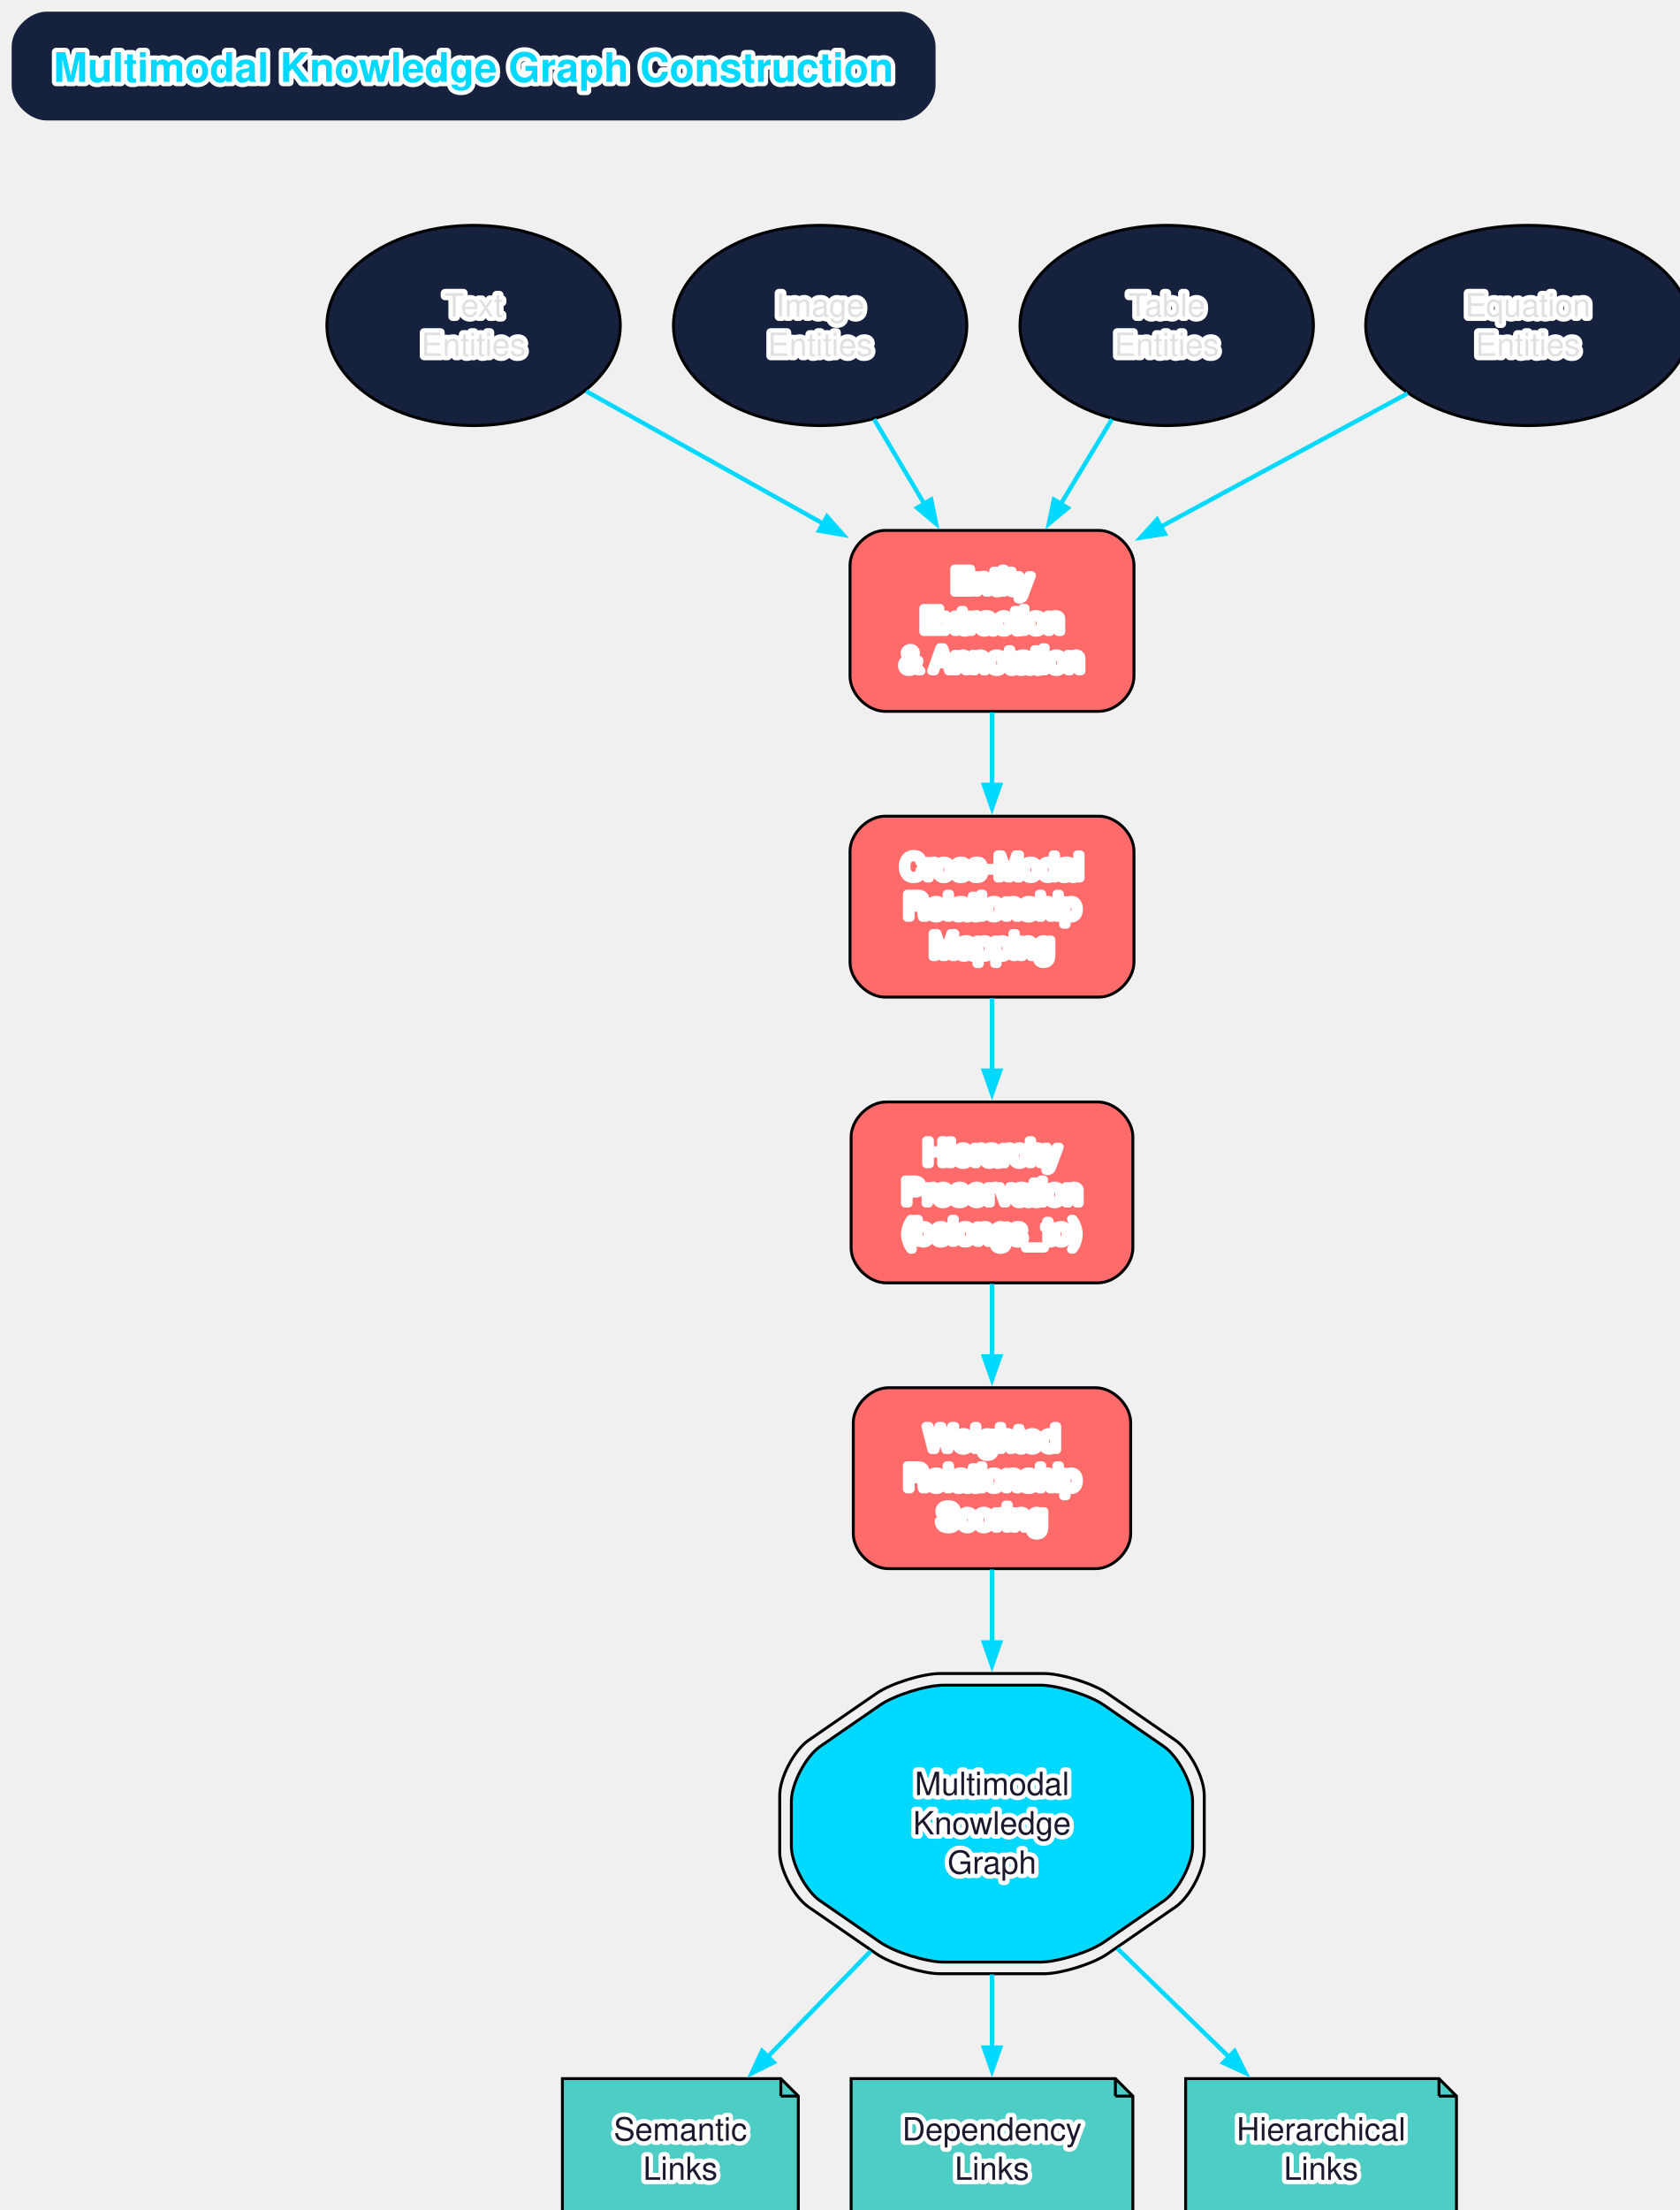
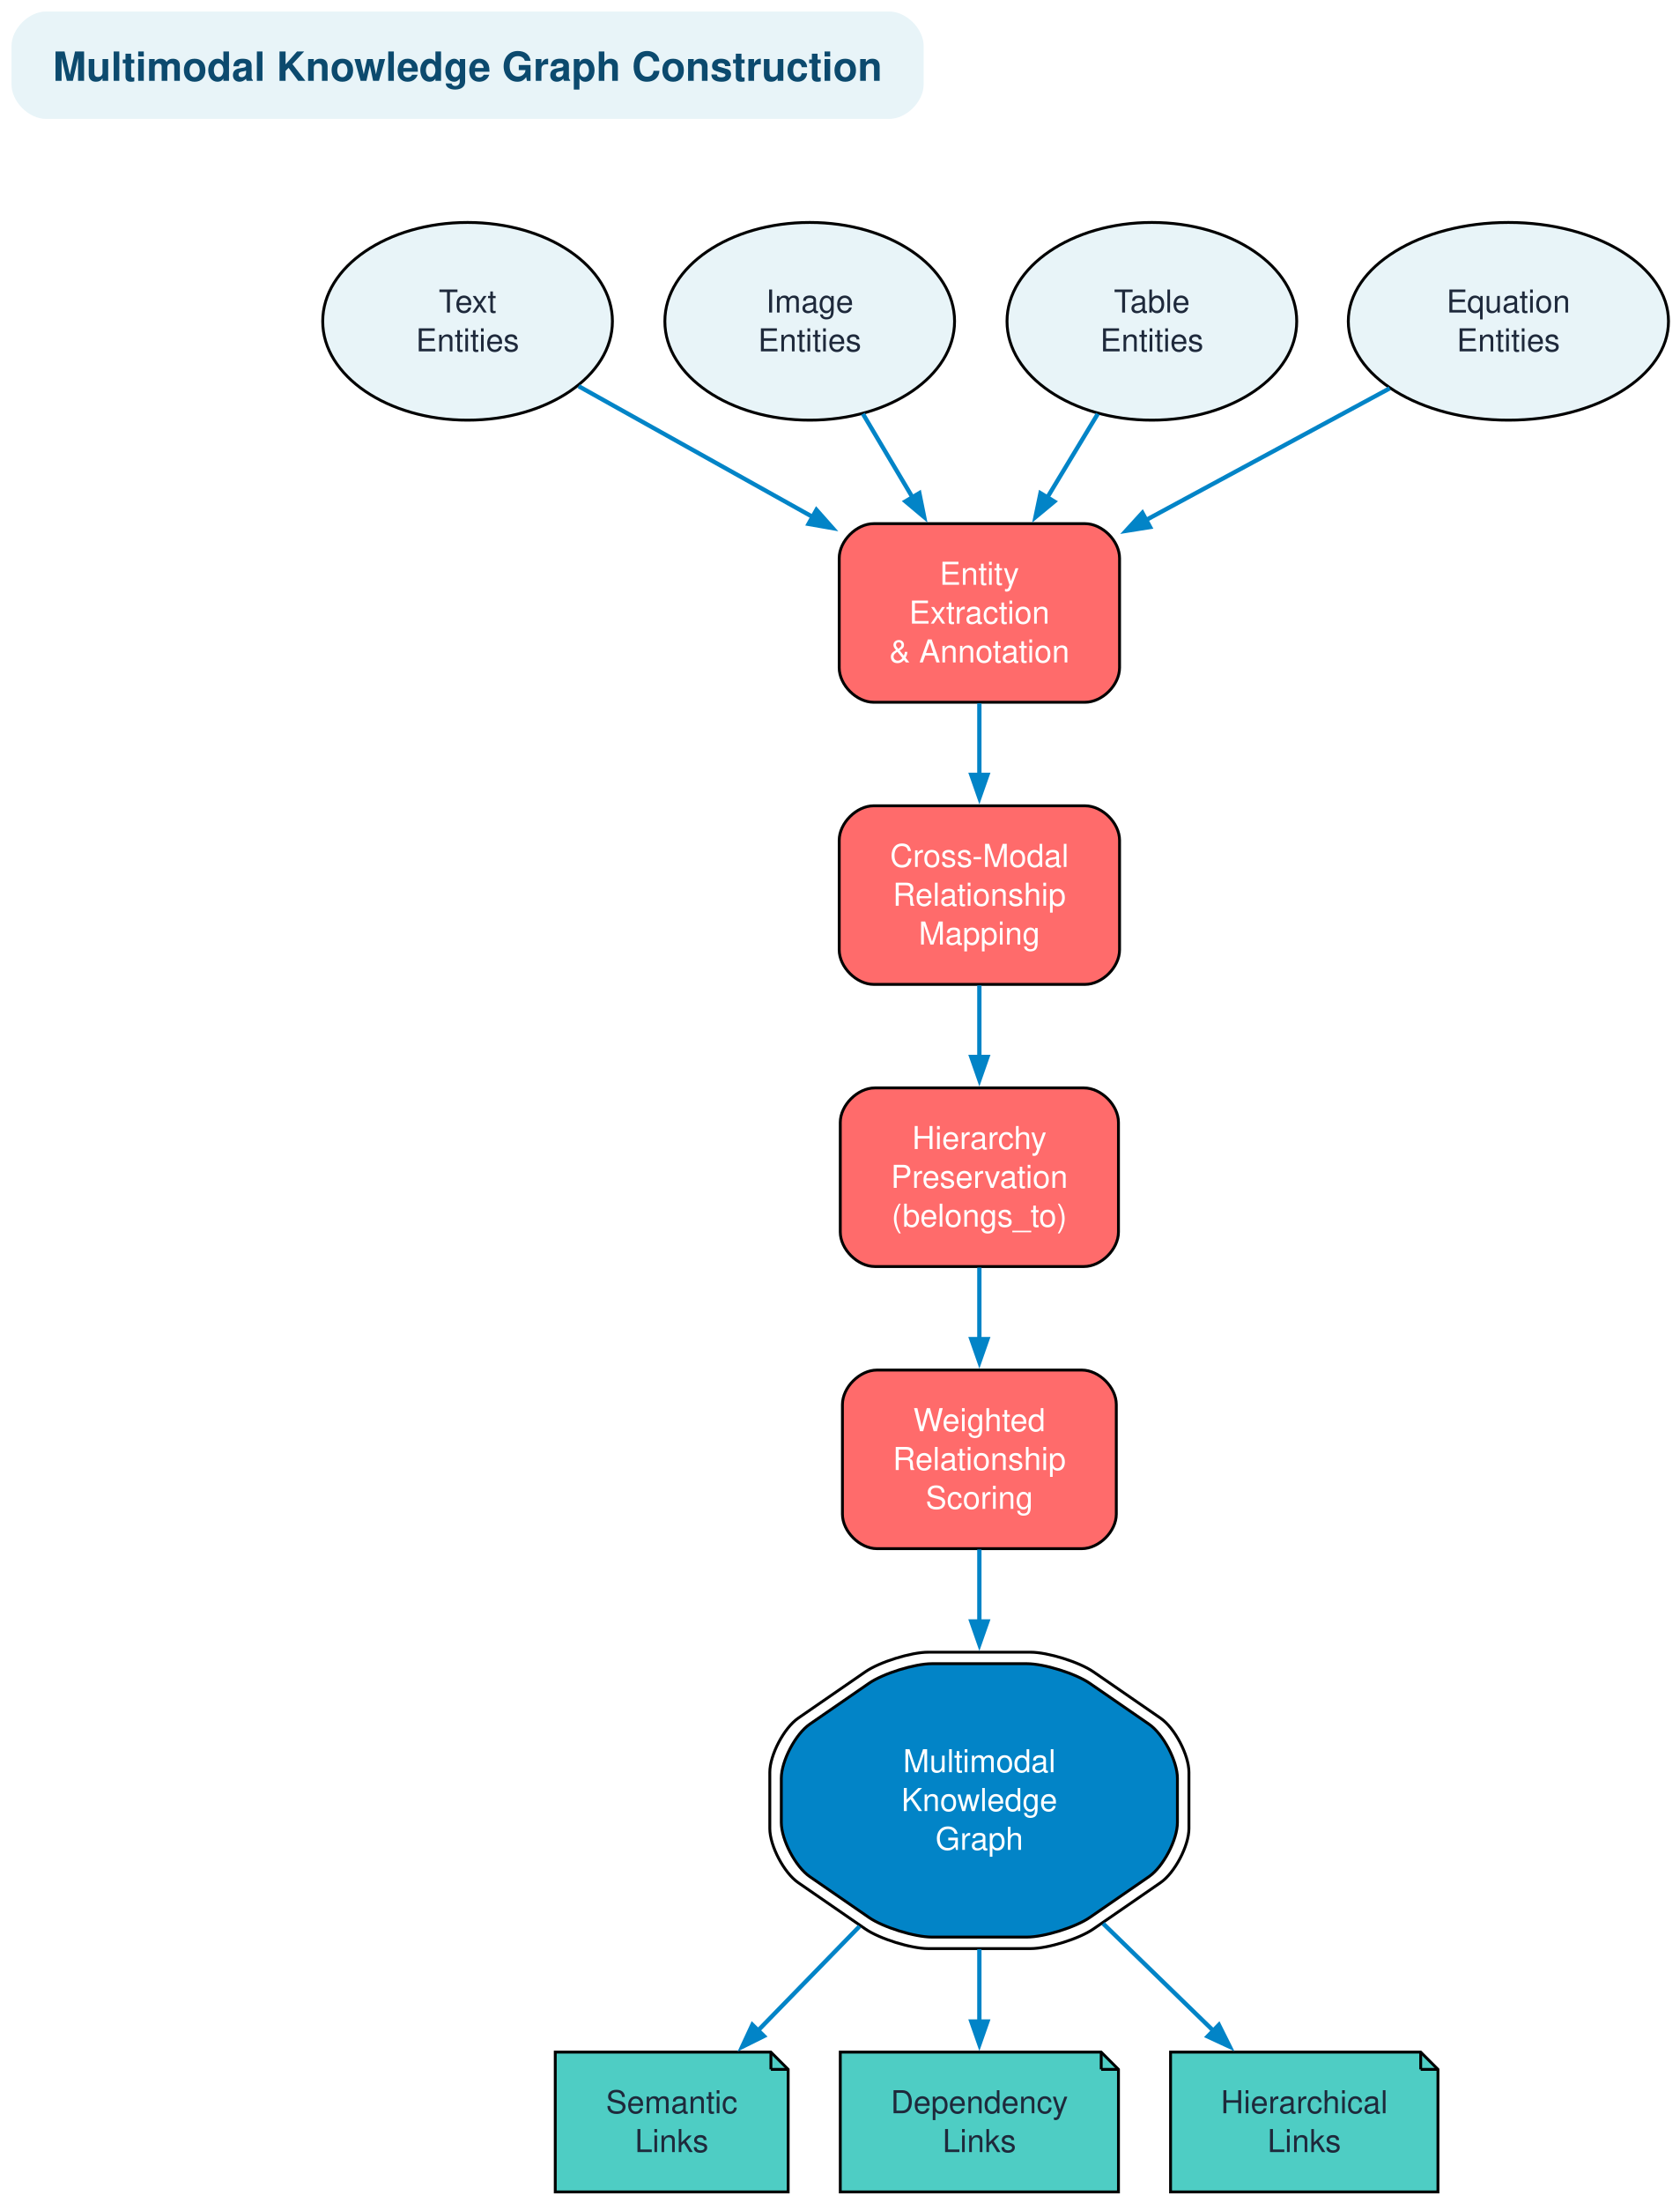
- <svg>
-   <style>
-   text { paint-order: stroke fill; stroke: #ffffff; stroke-width: 3px; stroke-linejoin: round; }
- </style>width="584pt" height="766pt"
- 
-  viewBox="0.00 0.00 584.00 766.00" xmlns="http://www.w3.org/2000/svg" xmlns:xlink="http://www.w3.org/1999/xlink"&gt;
- 
- <g id="graph0" class="graph" transform="scale(1 1) rotate(0) translate(4 762.14)">
+ <svg xmlns="http://www.w3.org/2000/svg" width="584pt" height="766pt" viewBox="0.00 0.00 584.00 766.00">
+   <g id="graph0" class="graph" transform="scale(1 1) rotate(0) translate(4 762.14)">
+     <polygon fill="#ffffff" stroke="none" points="-4,4 -4,-762.14 580.31,-762.14 580.31,4 -4,4" />
    <g id="node1" class="node">
-       <path fill="#16213e" stroke="none" d="M305.25,-758.14C305.25,-758.14 12,-758.14 12,-758.14 6,-758.14 0,-752.14 0,-746.14 0,-746.14 0,-732.79 0,-732.79 0,-726.79 6,-720.79 12,-720.79 12,-720.79 305.25,-720.79 305.25,-720.79 311.25,-720.79 317.25,-726.79 317.25,-732.79 317.25,-732.79 317.25,-746.14 317.25,-746.14 317.25,-752.14 311.25,-758.14 305.25,-758.14" />
-       <text xml:space="preserve" text-anchor="middle" x="158.62" y="-734.04" font-family="Helvetica,sans-Serif" font-weight="bold" font-size="14.00" fill="#00d9ff">Multimodal Knowledge Graph Construction</text>
+       <path fill="#e8f4f8" stroke="none" d="M305.25,-758.14C305.25,-758.14 12,-758.14 12,-758.14 6,-758.14 0,-752.14 0,-746.14 0,-746.14 0,-732.79 0,-732.79 0,-726.79 6,-720.79 12,-720.79 12,-720.79 305.25,-720.79 305.25,-720.79 311.25,-720.79 317.25,-726.79 317.25,-732.79 317.25,-732.79 317.25,-746.14 317.25,-746.14 317.25,-752.14 311.25,-758.14 305.25,-758.14" />
+       <text xml:space="preserve" text-anchor="middle" x="158.62" y="-734.04" font-family="Helvetica,sans-Serif" font-weight="bold" font-size="14.00" fill="#0c4a6e">Multimodal Knowledge Graph Construction</text>
    </g>
    <g id="node2" class="node">
-       <ellipse fill="#16213e" stroke="black" cx="158.62" cy="-650.42" rx="50.38" ry="34.37" />
-       <text xml:space="preserve" text-anchor="middle" x="158.62" y="-653.47" font-family="Helvetica,sans-Serif" font-size="11.00" fill="#e0e0e0">Text</text>
-       <text xml:space="preserve" text-anchor="middle" x="158.62" y="-639.97" font-family="Helvetica,sans-Serif" font-size="11.00" fill="#e0e0e0">Entities</text>
+       <ellipse fill="#e8f4f8" stroke="black" cx="158.62" cy="-650.42" rx="50.38" ry="34.37" />
+       <text xml:space="preserve" text-anchor="middle" x="158.62" y="-653.47" font-family="Helvetica,sans-Serif" font-size="11.00" fill="#1e293b">Text</text>
+       <text xml:space="preserve" text-anchor="middle" x="158.62" y="-639.97" font-family="Helvetica,sans-Serif" font-size="11.00" fill="#1e293b">Entities</text>
    </g>
    <g id="node6" class="node">
      <path fill="#ff6b6b" stroke="black" d="M373.38,-580.06C373.38,-580.06 299.88,-580.06 299.88,-580.06 293.88,-580.06 287.88,-574.06 287.88,-568.06 287.88,-568.06 287.88,-529.96 287.88,-529.96 287.88,-523.96 293.88,-517.96 299.88,-517.96 299.88,-517.96 373.38,-517.96 373.38,-517.96 379.38,-517.96 385.38,-523.96 385.38,-529.96 385.38,-529.96 385.38,-568.06 385.38,-568.06 385.38,-574.06 379.38,-580.06 373.38,-580.06" />
      <text xml:space="preserve" text-anchor="middle" x="336.62" y="-558.81" font-family="Helvetica,sans-Serif" font-size="11.00" fill="#ffffff">Entity</text>
      <text xml:space="preserve" text-anchor="middle" x="336.62" y="-545.31" font-family="Helvetica,sans-Serif" font-size="11.00" fill="#ffffff">Extraction</text>
      <text xml:space="preserve" text-anchor="middle" x="336.62" y="-531.81" font-family="Helvetica,sans-Serif" font-size="11.00" fill="#ffffff">&amp; Annotation</text>
    </g>
    <g id="edge2" class="edge">
-       <path fill="none" stroke="#00d9ff" stroke-width="1.5" d="M197.25,-627.85C221.04,-614.56 252,-597.28 278.69,-582.37" />
-       <polygon fill="#00d9ff" stroke="#00d9ff" stroke-width="1.5" points="279.96,-584.86 285.58,-578.52 277.23,-579.98 279.96,-584.86" />
+       <path fill="none" stroke="#0284c7" stroke-width="1.5" d="M197.25,-627.85C221.04,-614.56 252,-597.28 278.69,-582.37" />
+       <polygon fill="#0284c7" stroke="#0284c7" stroke-width="1.5" points="279.96,-584.86 285.58,-578.52 277.23,-579.98 279.96,-584.86" />
    </g>
    <g id="node3" class="node">
-       <ellipse fill="#16213e" stroke="black" cx="277.62" cy="-650.42" rx="50.38" ry="34.37" />
-       <text xml:space="preserve" text-anchor="middle" x="277.62" y="-653.47" font-family="Helvetica,sans-Serif" font-size="11.00" fill="#e0e0e0">Image</text>
-       <text xml:space="preserve" text-anchor="middle" x="277.62" y="-639.97" font-family="Helvetica,sans-Serif" font-size="11.00" fill="#e0e0e0">Entities</text>
+       <ellipse fill="#e8f4f8" stroke="black" cx="277.62" cy="-650.42" rx="50.38" ry="34.37" />
+       <text xml:space="preserve" text-anchor="middle" x="277.62" y="-653.47" font-family="Helvetica,sans-Serif" font-size="11.00" fill="#1e293b">Image</text>
+       <text xml:space="preserve" text-anchor="middle" x="277.62" y="-639.97" font-family="Helvetica,sans-Serif" font-size="11.00" fill="#1e293b">Entities</text>
    </g>
    <g id="edge3" class="edge">
-       <path fill="none" stroke="#00d9ff" stroke-width="1.5" d="M296.13,-618.24C301.62,-609 307.69,-598.76 313.44,-589.08" />
-       <polygon fill="#00d9ff" stroke="#00d9ff" stroke-width="1.5" points="315.75,-590.66 317.43,-582.35 310.94,-587.8 315.75,-590.66" />
+       <path fill="none" stroke="#0284c7" stroke-width="1.5" d="M296.13,-618.24C301.62,-609 307.69,-598.76 313.44,-589.08" />
+       <polygon fill="#0284c7" stroke="#0284c7" stroke-width="1.5" points="315.75,-590.66 317.43,-582.35 310.94,-587.8 315.75,-590.66" />
    </g>
    <g id="node4" class="node">
-       <ellipse fill="#16213e" stroke="black" cx="396.62" cy="-650.42" rx="50.38" ry="34.37" />
-       <text xml:space="preserve" text-anchor="middle" x="396.62" y="-653.47" font-family="Helvetica,sans-Serif" font-size="11.00" fill="#e0e0e0">Table</text>
-       <text xml:space="preserve" text-anchor="middle" x="396.62" y="-639.97" font-family="Helvetica,sans-Serif" font-size="11.00" fill="#e0e0e0">Entities</text>
+       <ellipse fill="#e8f4f8" stroke="black" cx="396.62" cy="-650.42" rx="50.38" ry="34.37" />
+       <text xml:space="preserve" text-anchor="middle" x="396.62" y="-653.47" font-family="Helvetica,sans-Serif" font-size="11.00" fill="#1e293b">Table</text>
+       <text xml:space="preserve" text-anchor="middle" x="396.62" y="-639.97" font-family="Helvetica,sans-Serif" font-size="11.00" fill="#1e293b">Entities</text>
    </g>
    <g id="edge4" class="edge">
-       <path fill="none" stroke="#00d9ff" stroke-width="1.5" d="M377.81,-618.24C372.23,-609 366.05,-598.76 360.21,-589.08" />
-       <polygon fill="#00d9ff" stroke="#00d9ff" stroke-width="1.5" points="362.67,-587.75 356.14,-582.34 357.88,-590.64 362.67,-587.75" />
+       <path fill="none" stroke="#0284c7" stroke-width="1.5" d="M377.81,-618.24C372.23,-609 366.05,-598.76 360.21,-589.08" />
+       <polygon fill="#0284c7" stroke="#0284c7" stroke-width="1.5" points="362.67,-587.75 356.14,-582.34 357.88,-590.64 362.67,-587.75" />
    </g>
    <g id="node5" class="node">
-       <ellipse fill="#16213e" stroke="black" cx="520.62" cy="-650.42" rx="55.68" ry="34.37" />
-       <text xml:space="preserve" text-anchor="middle" x="520.62" y="-653.47" font-family="Helvetica,sans-Serif" font-size="11.00" fill="#e0e0e0">Equation</text>
-       <text xml:space="preserve" text-anchor="middle" x="520.62" y="-639.97" font-family="Helvetica,sans-Serif" font-size="11.00" fill="#e0e0e0">Entities</text>
+       <ellipse fill="#e8f4f8" stroke="black" cx="520.62" cy="-650.42" rx="55.68" ry="34.37" />
+       <text xml:space="preserve" text-anchor="middle" x="520.62" y="-653.47" font-family="Helvetica,sans-Serif" font-size="11.00" fill="#1e293b">Equation</text>
+       <text xml:space="preserve" text-anchor="middle" x="520.62" y="-639.97" font-family="Helvetica,sans-Serif" font-size="11.00" fill="#1e293b">Entities</text>
    </g>
    <g id="edge5" class="edge">
-       <path fill="none" stroke="#00d9ff" stroke-width="1.5" d="M479.33,-627.11C454.28,-613.58 421.94,-596.1 394.38,-581.21" />
-       <polygon fill="#00d9ff" stroke="#00d9ff" stroke-width="1.5" points="395.98,-578.9 387.61,-577.56 393.32,-583.82 395.98,-578.9" />
+       <path fill="none" stroke="#0284c7" stroke-width="1.5" d="M479.33,-627.11C454.28,-613.58 421.94,-596.1 394.38,-581.21" />
+       <polygon fill="#0284c7" stroke="#0284c7" stroke-width="1.5" points="395.98,-578.9 387.61,-577.56 393.32,-583.82 395.98,-578.9" />
    </g>
    <g id="node7" class="node">
      <path fill="#ff6b6b" stroke="black" d="M373.38,-481.96C373.38,-481.96 299.88,-481.96 299.88,-481.96 293.88,-481.96 287.88,-475.96 287.88,-469.96 287.88,-469.96 287.88,-431.86 287.88,-431.86 287.88,-425.86 293.88,-419.86 299.88,-419.86 299.88,-419.86 373.38,-419.86 373.38,-419.86 379.38,-419.86 385.38,-425.86 385.38,-431.86 385.38,-431.86 385.38,-469.96 385.38,-469.96 385.38,-475.96 379.38,-481.96 373.38,-481.96" />
      <text xml:space="preserve" text-anchor="middle" x="336.62" y="-460.71" font-family="Helvetica,sans-Serif" font-size="11.00" fill="#ffffff">Cross-Modal</text>
      <text xml:space="preserve" text-anchor="middle" x="336.62" y="-447.21" font-family="Helvetica,sans-Serif" font-size="11.00" fill="#ffffff">Relationship</text>
      <text xml:space="preserve" text-anchor="middle" x="336.62" y="-433.71" font-family="Helvetica,sans-Serif" font-size="11.00" fill="#ffffff">Mapping</text>
    </g>
    <g id="edge6" class="edge">
-       <path fill="none" stroke="#00d9ff" stroke-width="1.5" d="M336.62,-517.6C336.62,-509.63 336.62,-500.9 336.62,-492.48" />
-       <polygon fill="#00d9ff" stroke="#00d9ff" stroke-width="1.5" points="339.43,-492.72 336.63,-484.72 333.83,-492.72 339.43,-492.72" />
+       <path fill="none" stroke="#0284c7" stroke-width="1.5" d="M336.62,-517.6C336.62,-509.63 336.62,-500.9 336.62,-492.48" />
+       <polygon fill="#0284c7" stroke="#0284c7" stroke-width="1.5" points="339.43,-492.72 336.63,-484.72 333.83,-492.72 339.43,-492.72" />
    </g>
    <g id="node8" class="node">
      <path fill="#ff6b6b" stroke="black" d="M373,-383.86C373,-383.86 300.25,-383.86 300.25,-383.86 294.25,-383.86 288.25,-377.86 288.25,-371.86 288.25,-371.86 288.25,-333.76 288.25,-333.76 288.25,-327.76 294.25,-321.76 300.25,-321.76 300.25,-321.76 373,-321.76 373,-321.76 379,-321.76 385,-327.76 385,-333.76 385,-333.76 385,-371.86 385,-371.86 385,-377.86 379,-383.86 373,-383.86" />
      <text xml:space="preserve" text-anchor="middle" x="336.62" y="-362.61" font-family="Helvetica,sans-Serif" font-size="11.00" fill="#ffffff">Hierarchy</text>
      <text xml:space="preserve" text-anchor="middle" x="336.62" y="-349.11" font-family="Helvetica,sans-Serif" font-size="11.00" fill="#ffffff">Preservation</text>
      <text xml:space="preserve" text-anchor="middle" x="336.62" y="-335.61" font-family="Helvetica,sans-Serif" font-size="11.00" fill="#ffffff">(belongs_to)</text>
    </g>
    <g id="edge7" class="edge">
-       <path fill="none" stroke="#00d9ff" stroke-width="1.5" d="M336.62,-419.5C336.62,-411.53 336.62,-402.8 336.62,-394.38" />
-       <polygon fill="#00d9ff" stroke="#00d9ff" stroke-width="1.5" points="339.43,-394.62 336.63,-386.62 333.83,-394.62 339.43,-394.62" />
+       <path fill="none" stroke="#0284c7" stroke-width="1.5" d="M336.62,-419.5C336.62,-411.53 336.62,-402.8 336.62,-394.38" />
+       <polygon fill="#0284c7" stroke="#0284c7" stroke-width="1.5" points="339.43,-394.62 336.63,-386.62 333.83,-394.62 339.43,-394.62" />
    </g>
    <g id="node9" class="node">
      <path fill="#ff6b6b" stroke="black" d="M372.25,-285.76C372.25,-285.76 301,-285.76 301,-285.76 295,-285.76 289,-279.76 289,-273.76 289,-273.76 289,-235.66 289,-235.66 289,-229.66 295,-223.66 301,-223.66 301,-223.66 372.25,-223.66 372.25,-223.66 378.25,-223.66 384.25,-229.66 384.25,-235.66 384.25,-235.66 384.25,-273.76 384.25,-273.76 384.25,-279.76 378.25,-285.76 372.25,-285.76" />
      <text xml:space="preserve" text-anchor="middle" x="336.62" y="-264.51" font-family="Helvetica,sans-Serif" font-size="11.00" fill="#ffffff">Weighted</text>
      <text xml:space="preserve" text-anchor="middle" x="336.62" y="-251.01" font-family="Helvetica,sans-Serif" font-size="11.00" fill="#ffffff">Relationship</text>
      <text xml:space="preserve" text-anchor="middle" x="336.62" y="-237.51" font-family="Helvetica,sans-Serif" font-size="11.00" fill="#ffffff">Scoring</text>
    </g>
    <g id="edge8" class="edge">
-       <path fill="none" stroke="#00d9ff" stroke-width="1.5" d="M336.62,-321.4C336.62,-313.43 336.62,-304.7 336.62,-296.28" />
-       <polygon fill="#00d9ff" stroke="#00d9ff" stroke-width="1.5" points="339.43,-296.52 336.63,-288.52 333.83,-296.52 339.43,-296.52" />
+       <path fill="none" stroke="#0284c7" stroke-width="1.5" d="M336.62,-321.4C336.62,-313.43 336.62,-304.7 336.62,-296.28" />
+       <polygon fill="#0284c7" stroke="#0284c7" stroke-width="1.5" points="339.43,-296.52 336.63,-288.52 333.83,-296.52 339.43,-296.52" />
    </g>
    <g id="node10" class="node">
-       <path fill="#00d9ff" stroke="black" d="M405.51,-128.44C405.51,-128.44 405.51,-143.82 405.51,-143.82 405.51,-149.82 400.57,-159.22 395.63,-162.63 395.63,-162.63 375.03,-176.84 375.03,-176.84 370.1,-180.25 359.16,-183.66 353.16,-183.66 353.16,-183.66 320.09,-183.66 320.09,-183.66 314.09,-183.66 303.15,-180.25 298.22,-176.84 298.22,-176.84 277.62,-162.63 277.62,-162.63 272.68,-159.22 267.74,-149.82 267.74,-143.82 267.74,-143.82 267.74,-128.44 267.74,-128.44 267.74,-122.44 272.68,-113.03 277.62,-109.63 277.62,-109.63 298.22,-95.42 298.22,-95.42 303.15,-92.01 314.09,-88.6 320.09,-88.6 320.09,-88.6 353.16,-88.6 353.16,-88.6 359.16,-88.6 370.1,-92.01 375.03,-95.42 375.03,-95.42 395.63,-109.63 395.63,-109.63 400.57,-113.03 405.51,-122.44 405.51,-128.44" />
+       <path fill="#0284c7" stroke="black" d="M405.51,-128.44C405.51,-128.44 405.51,-143.82 405.51,-143.82 405.51,-149.82 400.57,-159.22 395.63,-162.63 395.63,-162.63 375.03,-176.84 375.03,-176.84 370.1,-180.25 359.16,-183.66 353.16,-183.66 353.16,-183.66 320.09,-183.66 320.09,-183.66 314.09,-183.66 303.15,-180.25 298.22,-176.84 298.22,-176.84 277.62,-162.63 277.62,-162.63 272.68,-159.22 267.74,-149.82 267.74,-143.82 267.74,-143.82 267.74,-128.44 267.74,-128.44 267.74,-122.44 272.68,-113.03 277.62,-109.63 277.62,-109.63 298.22,-95.42 298.22,-95.42 303.15,-92.01 314.09,-88.6 320.09,-88.6 320.09,-88.6 353.16,-88.6 353.16,-88.6 359.16,-88.6 370.1,-92.01 375.03,-95.42 375.03,-95.42 395.63,-109.63 395.63,-109.63 400.57,-113.03 405.51,-122.44 405.51,-128.44" />
      <path fill="none" stroke="black" d="M409.51,-126.34C409.51,-126.34 409.51,-145.92 409.51,-145.92 409.51,-151.92 404.57,-161.32 399.63,-164.73 399.63,-164.73 376.28,-180.84 376.28,-180.84 371.34,-184.25 360.4,-187.66 354.4,-187.66 354.4,-187.66 318.85,-187.66 318.85,-187.66 312.85,-187.66 301.91,-184.25 296.97,-180.84 296.97,-180.84 273.62,-164.73 273.62,-164.73 268.68,-161.32 263.74,-151.92 263.74,-145.92 263.74,-145.92 263.74,-126.34 263.74,-126.34 263.74,-120.34 268.68,-110.93 273.62,-107.53 273.62,-107.53 296.97,-91.42 296.97,-91.42 301.91,-88.01 312.85,-84.6 318.85,-84.6 318.85,-84.6 354.4,-84.6 354.4,-84.6 360.4,-84.6 371.34,-88.01 376.28,-91.42 376.28,-91.42 399.63,-107.53 399.63,-107.53 404.57,-110.93 409.51,-120.34 409.51,-126.34" />
-       <text xml:space="preserve" text-anchor="middle" x="336.62" y="-145.93" font-family="Helvetica,sans-Serif" font-size="11.00" fill="#1a1a2e">Multimodal</text>
-       <text xml:space="preserve" text-anchor="middle" x="336.62" y="-132.43" font-family="Helvetica,sans-Serif" font-size="11.00" fill="#1a1a2e">Knowledge</text>
-       <text xml:space="preserve" text-anchor="middle" x="336.62" y="-118.93" font-family="Helvetica,sans-Serif" font-size="11.00" fill="#1a1a2e">Graph</text>
+       <text xml:space="preserve" text-anchor="middle" x="336.62" y="-145.93" font-family="Helvetica,sans-Serif" font-size="11.00" fill="#ffffff">Multimodal</text>
+       <text xml:space="preserve" text-anchor="middle" x="336.62" y="-132.43" font-family="Helvetica,sans-Serif" font-size="11.00" fill="#ffffff">Knowledge</text>
+       <text xml:space="preserve" text-anchor="middle" x="336.62" y="-118.93" font-family="Helvetica,sans-Serif" font-size="11.00" fill="#ffffff">Graph</text>
    </g>
    <g id="edge9" class="edge">
-       <path fill="none" stroke="#00d9ff" stroke-width="1.5" d="M336.62,-223.38C336.62,-215.62 336.62,-207 336.62,-198.29" />
-       <polygon fill="#00d9ff" stroke="#00d9ff" stroke-width="1.5" points="339.43,-198.34 336.63,-190.34 333.83,-198.34 339.43,-198.34" />
+       <path fill="none" stroke="#0284c7" stroke-width="1.5" d="M336.62,-223.38C336.62,-215.62 336.62,-207 336.62,-198.29" />
+       <polygon fill="#0284c7" stroke="#0284c7" stroke-width="1.5" points="339.43,-198.34 336.63,-190.34 333.83,-198.34 339.43,-198.34" />
    </g>
    <g id="node11" class="node">
      <polygon fill="#4ecdc4" stroke="black" points="264.12,-48.6 189.12,-48.6 189.12,0 270.12,0 270.12,-42.6 264.12,-48.6" />
      <polyline fill="none" stroke="black" points="264.12,-48.6 264.12,-42.6" />
      <polyline fill="none" stroke="black" points="270.12,-42.6 264.12,-42.6" />
-       <text xml:space="preserve" text-anchor="middle" x="229.62" y="-27.35" font-family="Helvetica,sans-Serif" font-size="11.00" fill="#1a1a2e">Semantic</text>
-       <text xml:space="preserve" text-anchor="middle" x="229.62" y="-13.85" font-family="Helvetica,sans-Serif" font-size="11.00" fill="#1a1a2e">Links</text>
+       <text xml:space="preserve" text-anchor="middle" x="229.62" y="-27.35" font-family="Helvetica,sans-Serif" font-size="11.00" fill="#1e293b">Semantic</text>
+       <text xml:space="preserve" text-anchor="middle" x="229.62" y="-13.85" font-family="Helvetica,sans-Serif" font-size="11.00" fill="#1e293b">Links</text>
    </g>
    <g id="edge10" class="edge">
-       <path fill="none" stroke="#00d9ff" stroke-width="1.5" d="M294.95,-92.35C283.11,-80.2 270.45,-67.21 259.47,-55.93" />
-       <polygon fill="#00d9ff" stroke="#00d9ff" stroke-width="1.5" points="261.68,-54.19 254.1,-50.42 257.67,-58.1 261.68,-54.19" />
+       <path fill="none" stroke="#0284c7" stroke-width="1.5" d="M294.95,-92.35C283.11,-80.2 270.45,-67.21 259.47,-55.93" />
+       <polygon fill="#0284c7" stroke="#0284c7" stroke-width="1.5" points="261.68,-54.19 254.1,-50.42 257.67,-58.1 261.68,-54.19" />
    </g>
    <g id="node12" class="node">
      <polygon fill="#4ecdc4" stroke="black" points="379,-48.6 288.25,-48.6 288.25,0 385,0 385,-42.6 379,-48.6" />
      <polyline fill="none" stroke="black" points="379,-48.6 379,-42.6" />
      <polyline fill="none" stroke="black" points="385,-42.6 379,-42.6" />
-       <text xml:space="preserve" text-anchor="middle" x="336.62" y="-27.35" font-family="Helvetica,sans-Serif" font-size="11.00" fill="#1a1a2e">Dependency</text>
-       <text xml:space="preserve" text-anchor="middle" x="336.62" y="-13.85" font-family="Helvetica,sans-Serif" font-size="11.00" fill="#1a1a2e">Links</text>
+       <text xml:space="preserve" text-anchor="middle" x="336.62" y="-27.35" font-family="Helvetica,sans-Serif" font-size="11.00" fill="#1e293b">Dependency</text>
+       <text xml:space="preserve" text-anchor="middle" x="336.62" y="-13.85" font-family="Helvetica,sans-Serif" font-size="11.00" fill="#1e293b">Links</text>
    </g>
    <g id="edge11" class="edge">
-       <path fill="none" stroke="#00d9ff" stroke-width="1.5" d="M336.62,-84.39C336.62,-75.8 336.62,-67.06 336.62,-59.04" />
-       <polygon fill="#00d9ff" stroke="#00d9ff" stroke-width="1.5" points="339.43,-59.24 336.63,-51.24 333.83,-59.24 339.43,-59.24" />
+       <path fill="none" stroke="#0284c7" stroke-width="1.5" d="M336.62,-84.39C336.62,-75.8 336.62,-67.06 336.62,-59.04" />
+       <polygon fill="#0284c7" stroke="#0284c7" stroke-width="1.5" points="339.43,-59.24 336.63,-51.24 333.83,-59.24 339.43,-59.24" />
    </g>
    <g id="node13" class="node">
      <polygon fill="#4ecdc4" stroke="black" points="490.12,-48.6 403.12,-48.6 403.12,0 496.12,0 496.12,-42.6 490.12,-48.6" />
      <polyline fill="none" stroke="black" points="490.12,-48.6 490.12,-42.6" />
      <polyline fill="none" stroke="black" points="496.12,-42.6 490.12,-42.6" />
-       <text xml:space="preserve" text-anchor="middle" x="449.62" y="-27.35" font-family="Helvetica,sans-Serif" font-size="11.00" fill="#1a1a2e">Hierarchical</text>
-       <text xml:space="preserve" text-anchor="middle" x="449.62" y="-13.85" font-family="Helvetica,sans-Serif" font-size="11.00" fill="#1a1a2e">Links</text>
+       <text xml:space="preserve" text-anchor="middle" x="449.62" y="-27.35" font-family="Helvetica,sans-Serif" font-size="11.00" fill="#1e293b">Hierarchical</text>
+       <text xml:space="preserve" text-anchor="middle" x="449.62" y="-13.85" font-family="Helvetica,sans-Serif" font-size="11.00" fill="#1e293b">Links</text>
    </g>
    <g id="edge12" class="edge">
-       <path fill="none" stroke="#00d9ff" stroke-width="1.5" d="M379.67,-93.29C392.48,-80.84 406.27,-67.44 418.19,-55.85" />
-       <polygon fill="#00d9ff" stroke="#00d9ff" stroke-width="1.5" points="419.93,-58.07 423.72,-50.48 416.03,-54.05 419.93,-58.07" />
+       <path fill="none" stroke="#0284c7" stroke-width="1.5" d="M379.67,-93.29C392.48,-80.84 406.27,-67.44 418.19,-55.85" />
+       <polygon fill="#0284c7" stroke="#0284c7" stroke-width="1.5" points="419.93,-58.07 423.72,-50.48 416.03,-54.05 419.93,-58.07" />
    </g>
  </g>
</svg>
